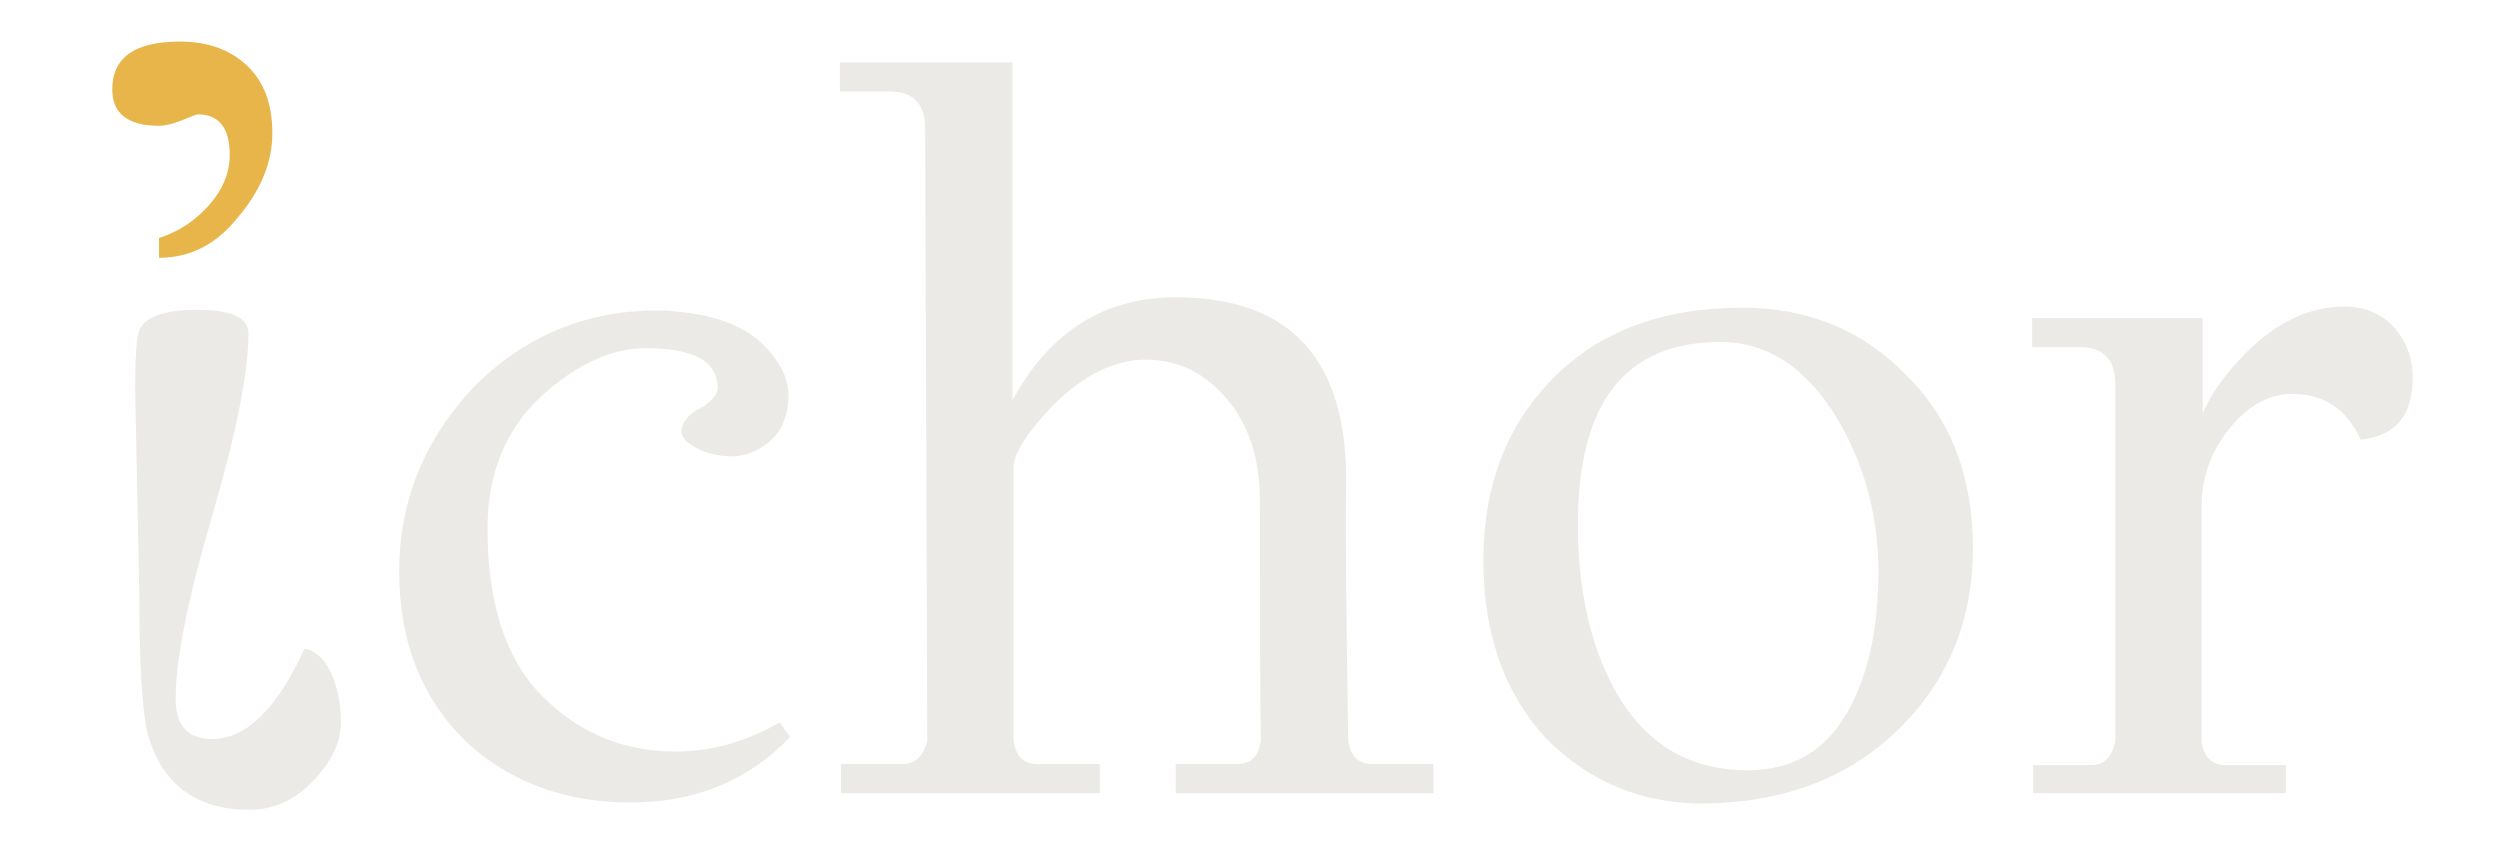
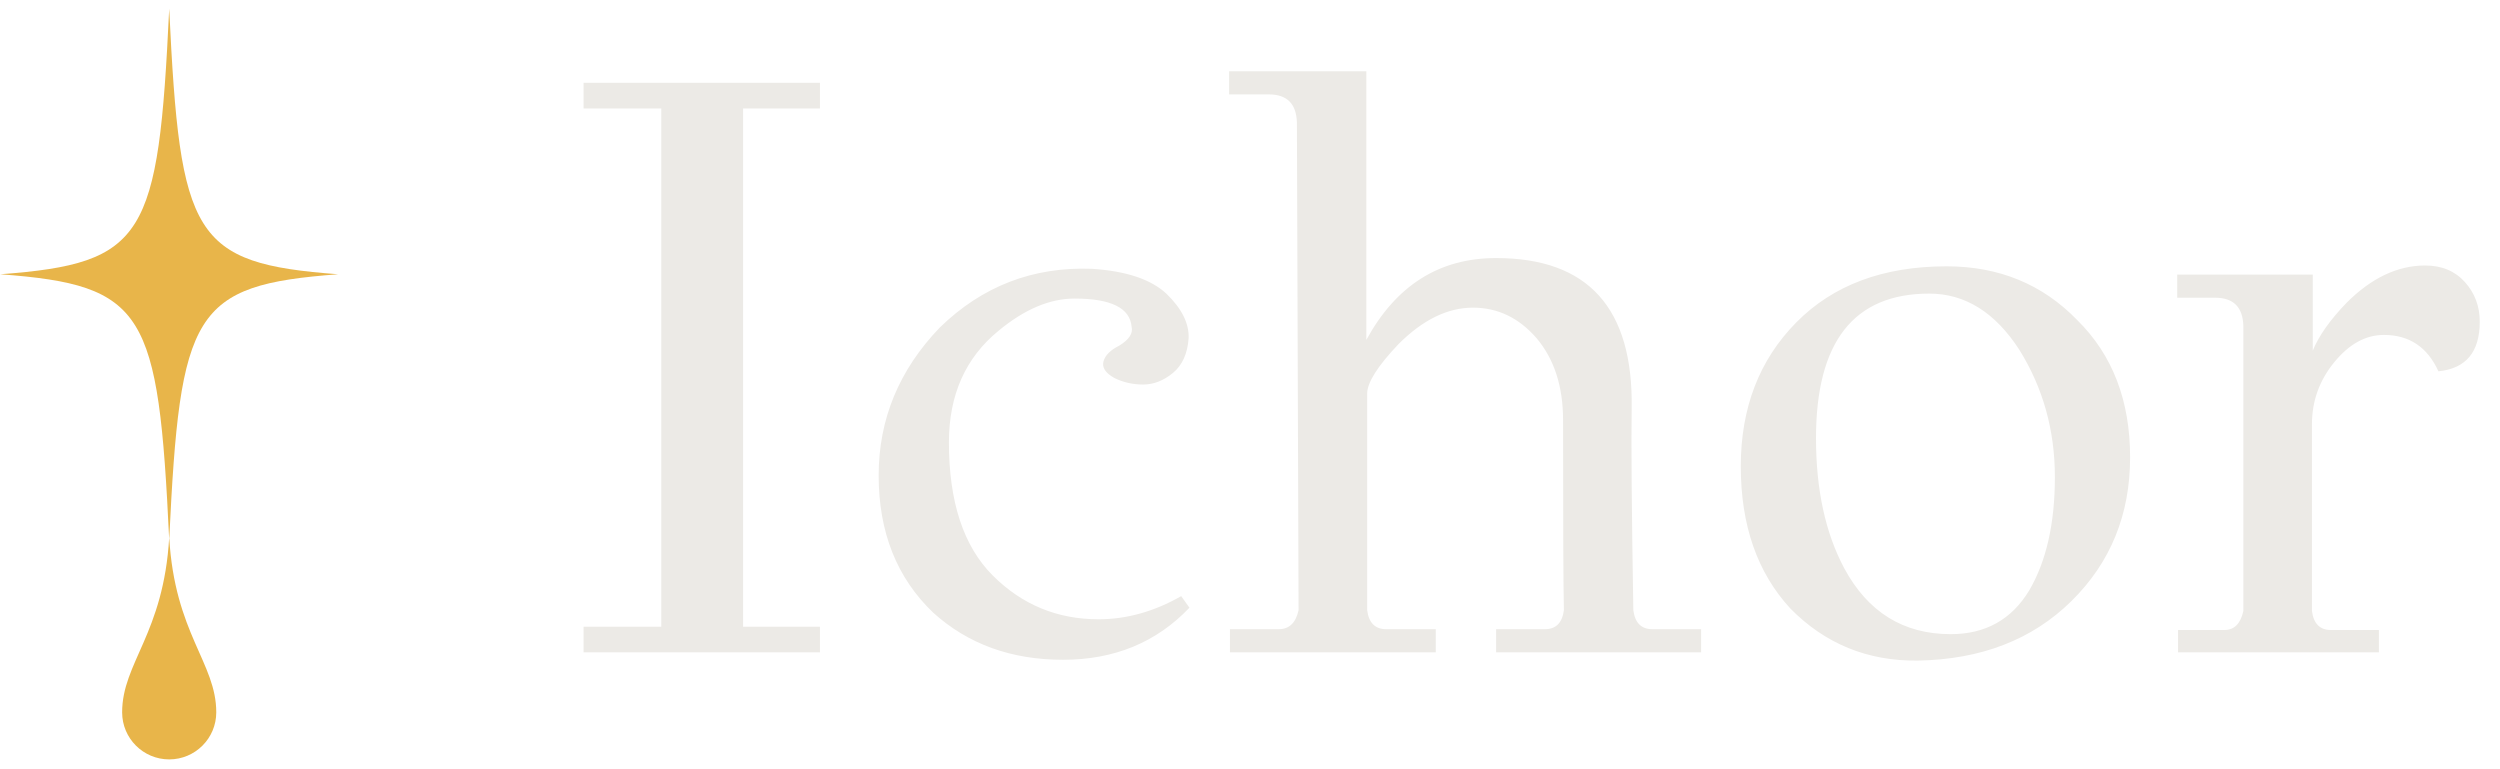
- <svg xmlns="http://www.w3.org/2000/svg" viewBox="0 43.4 481.0 164.6">
-   <g fill="#ECEAE6">
-     <path d="M26.8 157.2 26.0 118.19Q26.0 108.8 26.8 107.0Q28.40 103.0 38.1 103.0Q47.80 103.0 47.80 107.6Q47.80 118.8 40.8 142.7Q33.8 166.6 33.8 177.8Q33.8 185.6 40.8 185.6Q50.6 185.6 58.6 168.2Q61.80 168.8 63.7 172.9Q65.6 177.0 65.6 182.5Q65.6 188.0 60.3 193.6Q55.0 199.2 48.0 199.2Q32.6 199.2 28.40 184.6Q26.8 177.8 26.8 157.2Z" />
-     <path d="M93.8 145.2Q93.8 166.8 104.4 177.4Q115.0 188.0 130.0 188.0Q140.2 188.0 150.0 182.4L152.0 185.2Q140.0 197.8 121.3 197.8Q102.6 197.8 90.0 186.4Q76.8 173.8 76.8 153.3Q76.8 132.8 91.6 117.39Q107.0 102.39 128.4 103.19Q140.8 104.0 146.4 109.3Q152.0 114.6 151.7 120.1Q151.4 125.6 148.0 128.39Q144.6 131.2 140.8 131.2Q137.0 131.2 133.8 129.5Q130.6 127.8 131.2 125.6Q131.8 123.39 135.0 121.8Q138.6 119.6 138.0 117.19Q137.39 110.39 124.19 110.39Q115.19 110.39 105.8 118.19Q93.8 128.0 93.8 145.2Z" />
-     <path d="M275.8 190.4V196.0H226.2V190.4H238.0Q242.0 190.4 242.60 185.8Q242.4 177.4 242.4 139.8Q242.4 127.6 236.0 120.1Q229.60 112.6 220.5 112.6Q211.4 112.6 202.6 121.39Q195.0 129.39 195.0 133.4V185.8Q195.6 190.4 199.6 190.4H211.6V196.0H161.8V190.4H173.6Q177.4 190.4 178.4 185.8L178.0 67.79Q177.8 61.0 171.2 61.0H161.6V55.40H194.8V120.39Q205.6 100.6 226.2 100.6Q259.6 100.6 259.0 137.0Q258.8 149.4 259.4 185.8Q260.0 190.4 264.0 190.4Z" />
-     <path d="M366.79 115.6Q379.59 128.2 379.59 148.89Q379.59 169.6 365.4 183.6Q351.2 197.6 328.2 198.0Q310.0 198.2 297.4 185.4Q285.4 172.4 285.4 151.10Q285.4 129.8 298.79 116.2Q312.2 102.6 335.2 102.6Q354.2 102.6 366.79 115.6ZM336.2 191.6Q348.79 191.6 355.09 181.0Q361.4 170.4 361.4 153.5Q361.4 136.6 352.79 122.8Q344.0 109.19 331.0 109.19Q303.59 109.19 303.59 144.2Q303.59 162.8 310.4 175.6Q319.0 191.6 336.2 191.6Z" />
-     <path d="M406.99 186.0V117.0Q406.79 110.19 400.2 110.19H390.99V104.6H423.79V123.0Q426.0 117.6 432.0 111.39Q441.0 102.39 451.0 102.39Q457.0 102.39 460.6 106.39Q464.2 110.39 464.2 116.0Q464.2 127.0 454.2 128.0Q450.2 119.19 441.0 119.19Q434.4 119.19 429.0 125.8Q423.59 132.4 423.59 140.8V186.0Q424.2 190.6 428.2 190.6H439.79V196.0H391.2V190.6H402.4Q405.99 190.6 406.99 186.0Z" />
-   </g>
-   <path fill="#E8B54A" transform="translate(37.00 93.00) scale(1.0) translate(-37.00 -93.00)" d="M45.80 85.19Q39.6 93.0 30.6 93.0V89.19Q36.2 87.39 40.2 82.89Q44.2 78.39 44.2 73.19Q44.2 65.4 38.0 65.4Q37.8 65.4 35.1 66.5Q32.40 67.6 30.6 67.6Q21.6 67.6 21.6 60.59Q21.6 51.40 34.6 51.40Q42.6 51.40 47.5 56.0Q52.40 60.59 52.40 69.0Q52.40 77.39 45.80 85.19Z" />
+ <svg xmlns="http://www.w3.org/2000/svg" viewBox="0 -78.92 302.45 92.95">
+   <style>.wm-ink{fill:#ECEAE6}.wm-mark{fill:#E8B54A}</style>
+   <path class="wm-ink" d="M99.2 -3.1V0H70.6V-3.1H80V-65.8H70.6V-68.9H99.2V-65.8H89.9V-3.1ZM114.8 -25.4Q114.8 -14.6 120.1 -9.3Q125.4 -4 132.9 -4Q138 -4 142.9 -6.8L143.9 -5.4Q137.9 0.9 128.6 0.9Q119.2 0.9 112.9 -4.8Q106.3 -11.1 106.3 -21.4Q106.3 -31.6 113.7 -39.3Q121.4 -46.8 132.1 -46.4Q138.3 -46 141.1 -43.4Q143.9 -40.7 143.8 -38Q143.6 -35.2 141.9 -33.8Q140.2 -32.4 138.3 -32.4Q136.4 -32.4 134.8 -33.2Q133.2 -34.1 133.5 -35.2Q133.8 -36.3 135.4 -37.1Q137.2 -38.2 136.9 -39.4Q136.6 -42.8 130 -42.8Q125.5 -42.8 120.8 -38.9Q114.8 -34 114.8 -25.4ZM205.8 -2.8V0H181V-2.8H186.9Q188.9 -2.8 189.2 -5.1Q189.1 -9.3 189.1 -28.1Q189.1 -34.2 185.9 -38Q182.7 -41.7 178.2 -41.7Q173.6 -41.7 169.2 -37.3Q165.4 -33.3 165.4 -31.3V-5.1Q165.7 -2.8 167.7 -2.8H173.7V0H148.8V-2.8H154.7Q156.6 -2.8 157.1 -5.1L156.9 -64.1Q156.8 -67.5 153.5 -67.5H148.7V-70.3H165.3V-37.8Q170.7 -47.7 181 -47.7Q197.7 -47.7 197.4 -29.5Q197.3 -23.3 197.6 -5.1Q197.9 -2.8 199.9 -2.8ZM251.3 -40.2Q257.7 -33.9 257.7 -23.6Q257.7 -13.2 250.6 -6.2Q243.5 0.8 232 1Q222.9 1.1 216.6 -5.3Q210.6 -11.8 210.6 -22.5Q210.6 -33.1 217.3 -39.9Q224 -46.7 235.5 -46.7Q245 -46.7 251.3 -40.2ZM236 -2.2Q242.3 -2.2 245.5 -7.5Q248.6 -12.8 248.6 -21.2Q248.6 -29.7 244.3 -36.6Q239.9 -43.4 233.4 -43.4Q219.7 -43.4 219.7 -25.9Q219.7 -16.6 223.1 -10.2Q227.4 -2.2 236 -2.2ZM271.4 -5V-39.5Q271.3 -42.9 268 -42.9H263.4V-45.7H279.8V-36.5Q280.9 -39.2 283.9 -42.3Q288.4 -46.8 293.4 -46.8Q296.4 -46.8 298.2 -44.8Q300 -42.8 300 -40Q300 -34.5 295 -34Q293 -38.4 288.4 -38.4Q285.1 -38.4 282.4 -35.1Q279.7 -31.8 279.7 -27.6V-5Q280 -2.7 282 -2.7H287.8V0H263.5V-2.7H269.1Q270.9 -2.7 271.4 -5Z" />
+   <path class="wm-mark" transform="translate(20.47 -32.6) scale(2.92)" d="M0,-15.5C0.45,-6.04 0.98,-4.95 7,-4.5C0.98,-4.05 0.45,-2.96 0,6.5C-0.45,-2.96 -0.98,-4.05 -7,-4.5C-0.98,-4.95 -0.45,-6.04 0,-15.5ZM0,6.4C0.23,10.39 1.95,11.6 1.95,13.65A1.95,1.95 0 0 1 -1.95,13.65C-1.95,11.6 -0.23,10.39 0,6.4Z" />
</svg>
